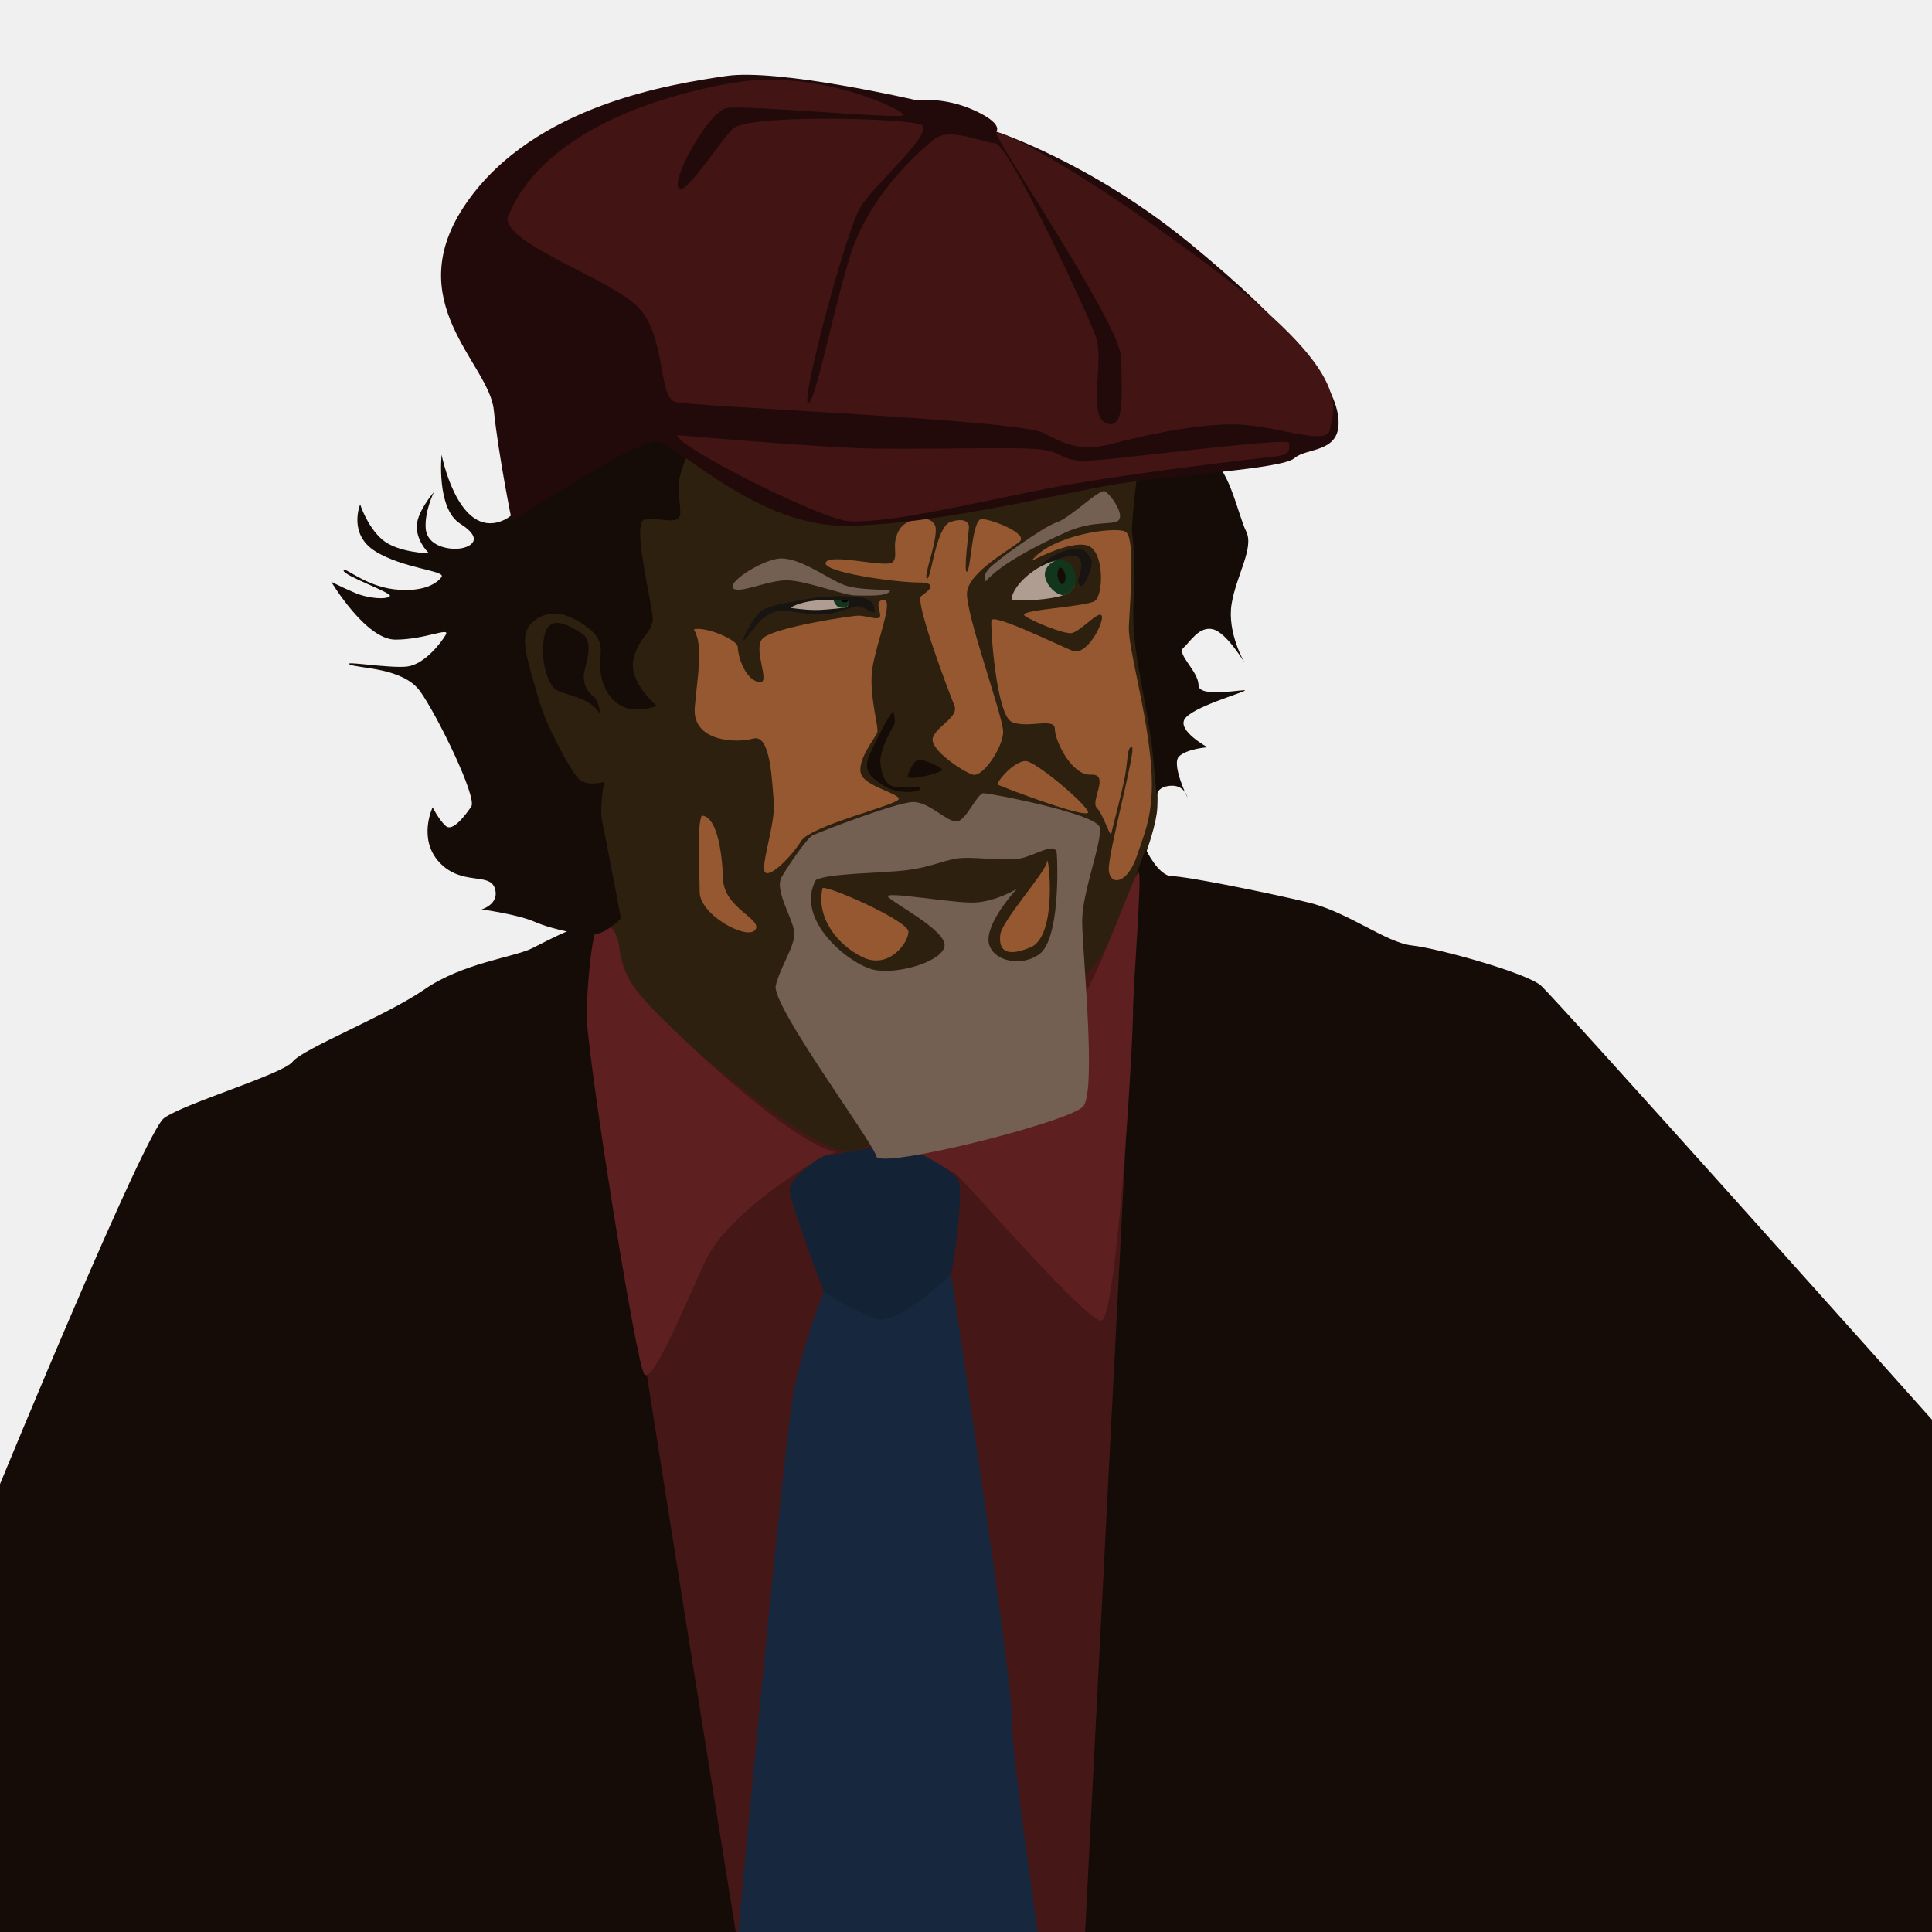
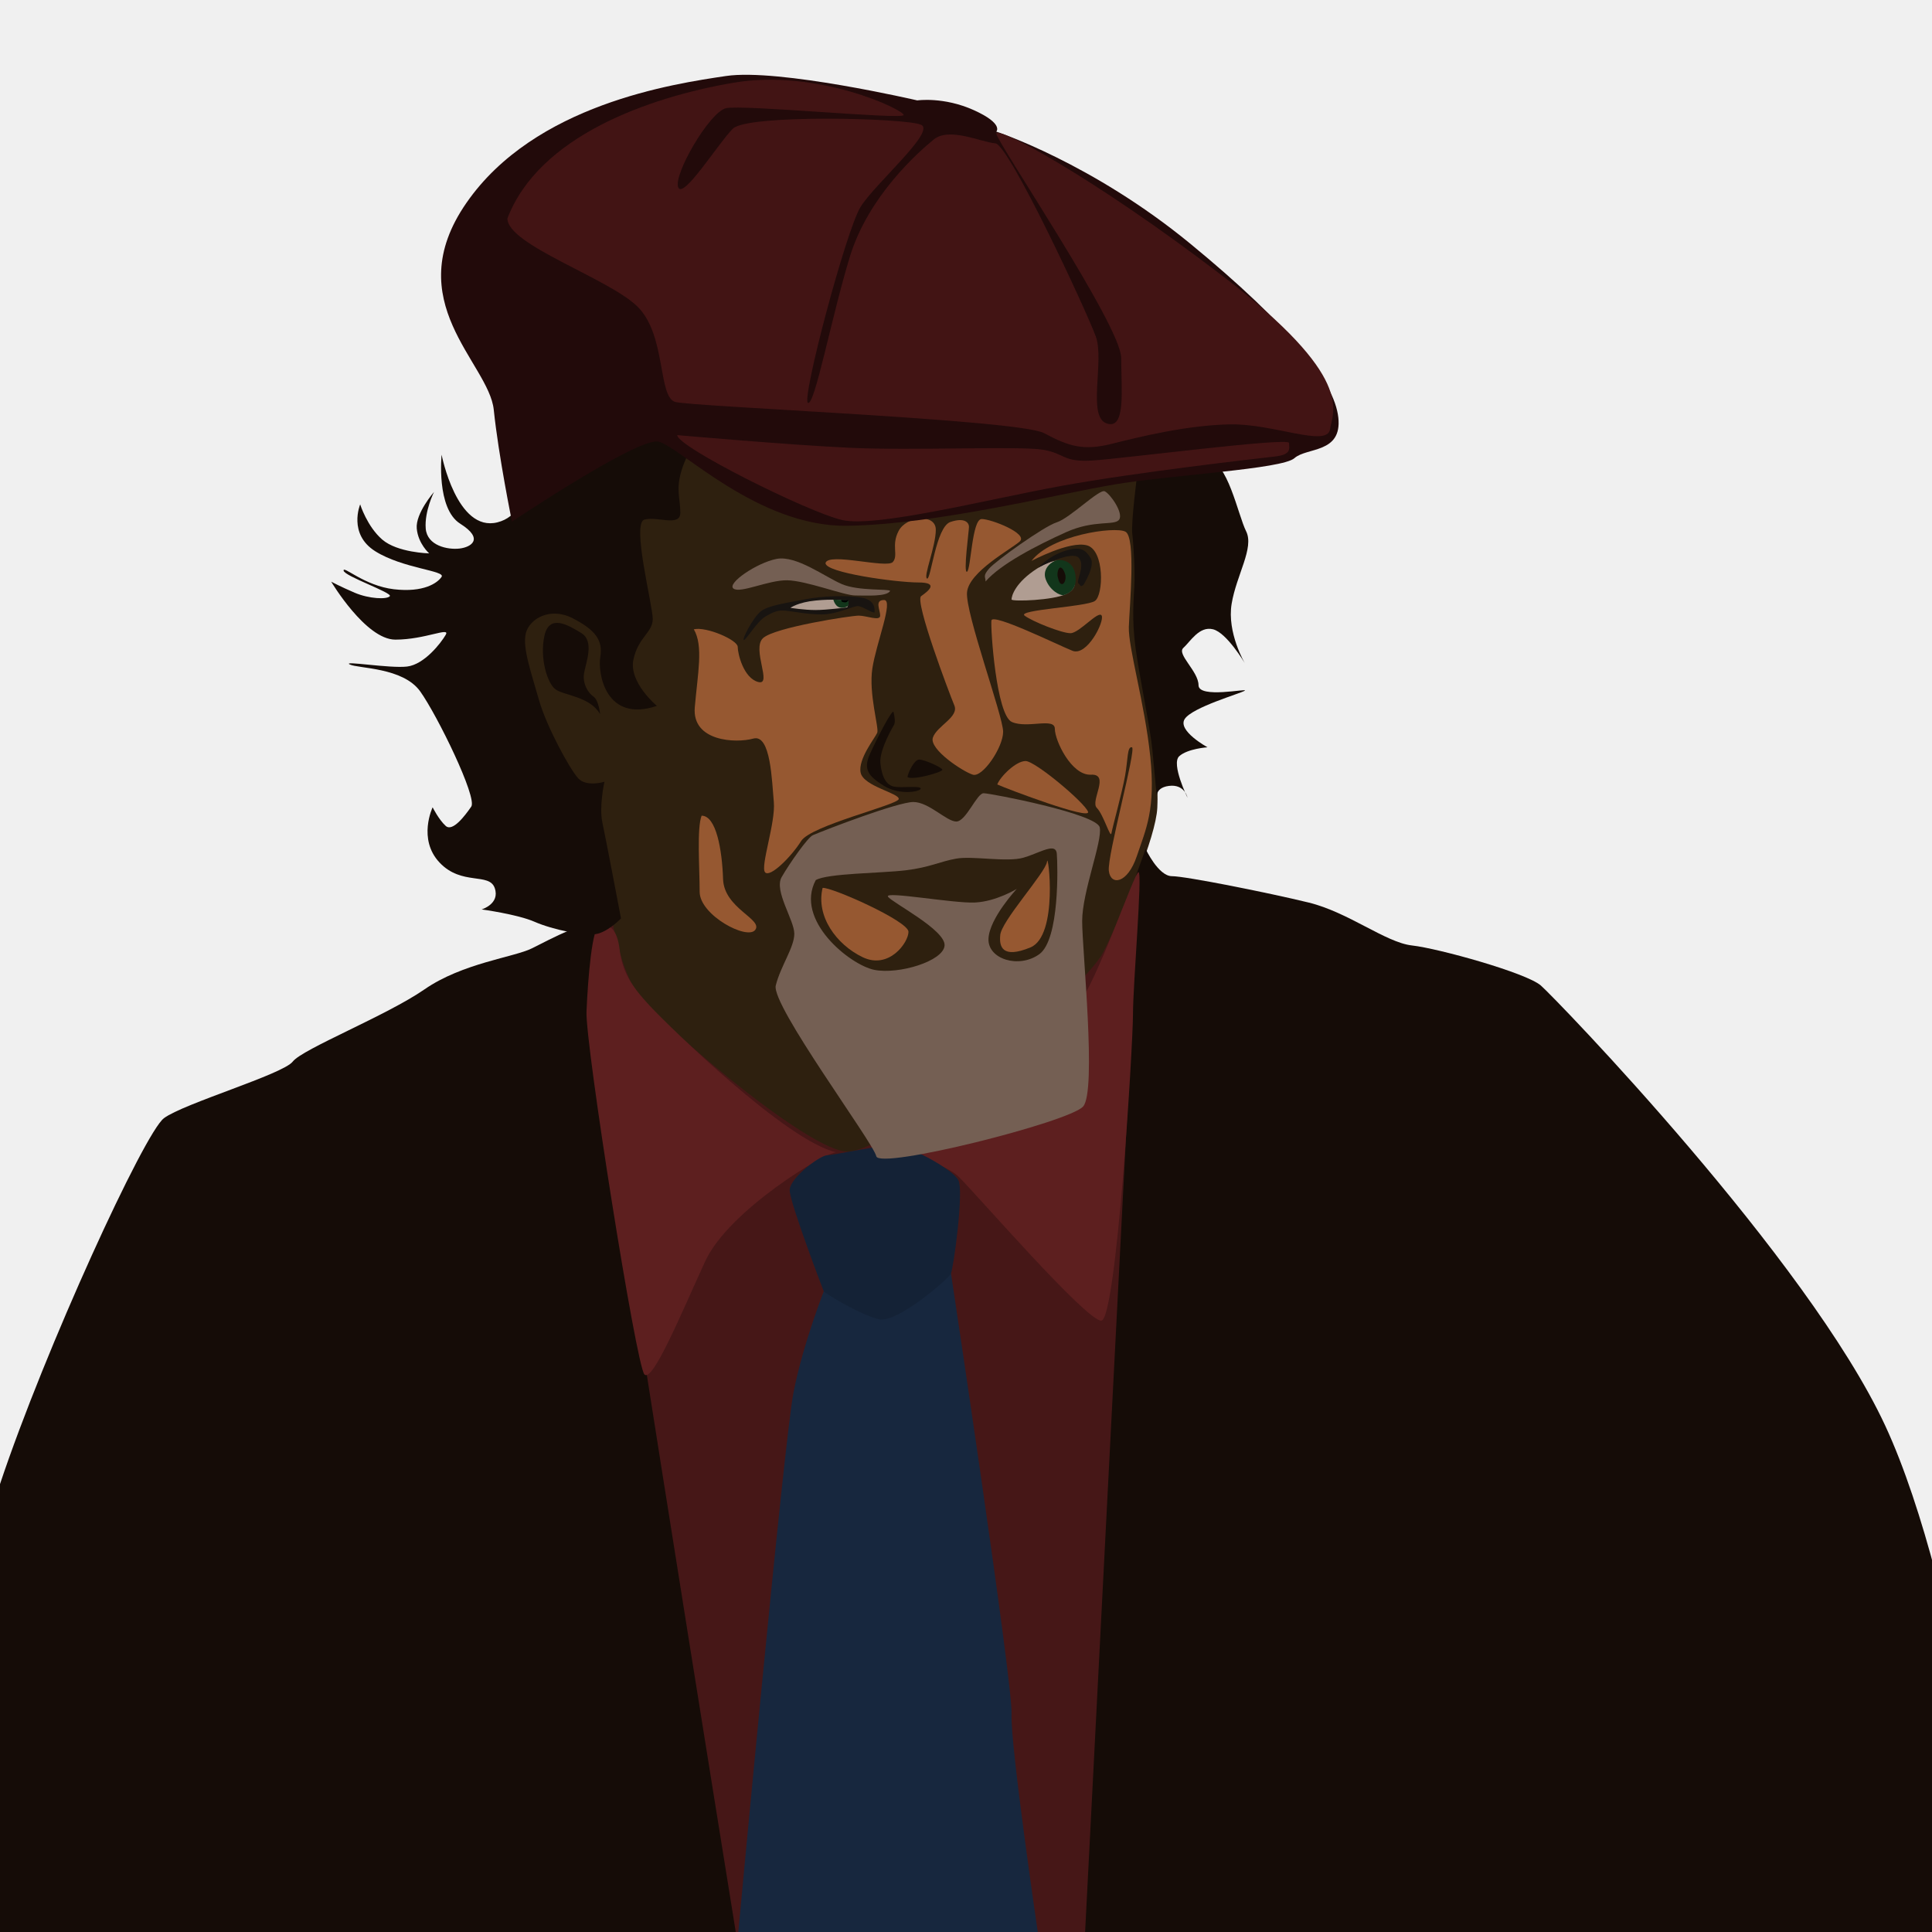
<svg xmlns="http://www.w3.org/2000/svg" width="1000" height="1000" viewBox="0 0 264.583 264.583" id="svg4332" version="1.1">
  <defs id="defs4334" />
  <g id="layer1" transform="translate(0,-32.41665)" style="display:none">
    <rect style="opacity:1;fill:#ffffff;fill-opacity:1;stroke:none;stroke-width:11.608;stroke-miterlimit:4;stroke-dasharray:none;stroke-opacity:1" id="rect5606" width="264.583" height="264.583" x="0" y="32.417" />
  </g>
  <g id="layer3" style="display:inline">
    <path style="fill:#2e200f;fill-opacity:1;fill-rule:evenodd;stroke:none;stroke-width:0.265px;stroke-linecap:butt;stroke-linejoin:miter;stroke-opacity:1" d="M 94.346,57.717 83.923,72.283 82.586,86.916 c 0,0 -4.009,-5.145 -8.152,-3.942 -4.143,1.203 -3.408,9.02 -0.601,14.366 2.806,5.345 3.809,9.154 5.279,9.555 1.47,0.401 0.601,1.67 1.002,2.339 0.401,0.668 4.61,21.448 4.343,22.651 -0.267,1.203 30.602,39.823 30.602,39.823 l 26.727,-21.649 c 0,0 16.303,-31.404 16.704,-39.422 0.401,-8.018 -3.207,-22.05 -3.207,-25.524 0,-3.475 1.069,-23.386 0.267,-23.921 -0.802,-0.535 -61.205,-3.475 -61.205,-3.475 z" id="path4783" />
  </g>
  <g id="layer7" style="display:inline">
    <path style="fill:#461717;fill-opacity:1;fill-rule:evenodd;stroke:none;stroke-width:0.265px;stroke-linecap:butt;stroke-linejoin:miter;stroke-opacity:1" d="m 83.388,123.331 c 0,0 1.069,8.419 3.742,12.428 2.673,4.009 22.451,20.981 28.464,21.916 6.014,0.935 32.741,-22.05 35.413,-27.128 2.673,-5.078 4.41,-11.225 4.944,-10.691 0.535,0.535 -6.147,144.726 -6.147,144.726 l -49.846,0 c 0,0 -19.644,-124.548 -18.843,-128.69 0.802,-4.143 0,-12.294 2.272,-12.562 z" id="path4857" />
-     <path style="fill:#150c07;fill-opacity:1;fill-rule:evenodd;stroke:none;stroke-width:0.265px;stroke-linecap:butt;stroke-linejoin:miter;stroke-opacity:1" d="m 82.185,126.539 c -1.203,-0.935 -6.949,2.138 -9.354,3.341 -2.405,1.203 -9.488,2.005 -14.7,5.613 -5.212,3.608 -16.704,8.152 -18.041,9.889 -1.336,1.737 -14.967,5.746 -17.64,7.751 C 19.778,155.136 0,203.245 0,203.245 l 0,61.338 100.761,0 c 0,0 -20.179,-124.948 -20.045,-128.69 0.134,-3.742 1.871,-8.419 1.47,-9.354 z" id="path4859" />
-     <path style="fill:#150c07;fill-opacity:1;fill-rule:evenodd;stroke:none;stroke-width:0.265px;stroke-linecap:butt;stroke-linejoin:miter;stroke-opacity:1" d="m 155.685,119.59 1.203,-3.341 c 0,0 1.737,3.742 3.608,3.742 1.871,0 13.23,2.272 18.709,3.608 5.479,1.336 10.557,5.479 14.165,5.88 3.608,0.401 15.635,3.742 17.64,5.479 2.005,1.737 53.574,59.467 53.574,59.467 l 0,70.158 -115.981,0 c 0,0 5.88,-114.659 6.147,-119.336 0.267,-4.677 0.401,-24.455 0.935,-25.658 z" id="path4861" />
+     <path style="fill:#150c07;fill-opacity:1;fill-rule:evenodd;stroke:none;stroke-width:0.265px;stroke-linecap:butt;stroke-linejoin:miter;stroke-opacity:1" d="m 82.185,126.539 c -1.203,-0.935 -6.949,2.138 -9.354,3.341 -2.405,1.203 -9.488,2.005 -14.7,5.613 -5.212,3.608 -16.704,8.152 -18.041,9.889 -1.336,1.737 -14.967,5.746 -17.64,7.751 C 19.778,155.136 6.214,184.62 0,203.245 c -6.214,18.625 -13.898,61.338 -13.898,61.338 l 114.659,0 c 0,0 -20.179,-124.948 -20.045,-128.69 0.134,-3.742 1.871,-8.419 1.47,-9.354 z" id="path4859" />
+     <path style="fill:#150c07;fill-opacity:1;fill-rule:evenodd;stroke:none;stroke-width:0.265px;stroke-linecap:butt;stroke-linejoin:miter;stroke-opacity:1" d="m 155.685,119.59 1.203,-3.341 c 0,0 1.737,3.742 3.608,3.742 1.871,0 13.23,2.272 18.709,3.608 5.479,1.336 10.557,5.479 14.165,5.88 3.608,0.401 15.635,3.742 17.64,5.479 2.005,1.737 36.569,37.466 47.16,60.269 10.591,22.803 16.036,69.356 16.036,69.356 l -125.603,0 c 0,0 5.88,-114.659 6.147,-119.336 0.267,-4.677 0.401,-24.455 0.935,-25.658 z" id="path4861" />
    <path style="fill:#5d1f1f;fill-opacity:1;fill-rule:evenodd;stroke:none;stroke-width:0.265px;stroke-linecap:butt;stroke-linejoin:miter;stroke-opacity:1" d="m 114.527,157.805 c -1.512,0 -14.741,7.938 -17.954,14.93 -3.213,6.993 -7.182,16.631 -8.315,15.497 -1.134,-1.134 -8.126,-45.357 -7.938,-49.704 0.189,-4.347 0.756,-11.906 1.89,-11.906 1.134,0 2.268,0.378 2.646,3.402 0.378,3.024 1.512,4.914 4.158,7.749 2.646,2.835 18.71,18.521 25.513,20.033 z" id="path4863" />
    <path style="fill:#5d1f1f;fill-opacity:1;fill-rule:evenodd;stroke:none;stroke-width:0.265px;stroke-linecap:butt;stroke-linejoin:miter;stroke-opacity:1" d="m 119.251,157.049 c 0,0 9.449,1.512 12.095,4.158 2.646,2.646 17.387,19.655 19.466,19.655 2.079,0 4.347,-37.798 4.347,-41.955 0,-4.158 1.323,-19.466 0.756,-19.466 -0.567,0 -5.67,15.119 -8.504,18.521 -2.835,3.402 -26.458,17.765 -28.159,19.088 z" id="path4865" />
  </g>
  <g id="layer8" style="display:inline">
    <path style="fill:#17273e;fill-opacity:1;fill-rule:evenodd;stroke:none;stroke-width:0.265px;stroke-linecap:butt;stroke-linejoin:miter;stroke-opacity:1" d="m 101.109,264.583 c 0,0 6.237,-67.091 7.56,-73.894 1.323,-6.804 4.347,-14.363 4.347,-14.363 0,0 3.969,3.402 7.56,3.213 3.591,-0.189 9.638,-5.292 9.638,-5.292 0,0 8.504,56.318 8.315,60.476 -0.189,4.158 3.591,29.86 3.591,29.86 z" id="path4868" />
    <path style="fill:#142236;fill-opacity:1;fill-rule:evenodd;stroke:none;stroke-width:0.265px;stroke-linecap:butt;stroke-linejoin:miter;stroke-opacity:1" d="m 112.826,176.893 c 0,0 -4.679,-12.196 -4.679,-13.897 0,-1.701 4.19,-4.79 5.135,-4.79 0.945,0 7.67,-1.535 9.56,-1.346 1.89,0.189 7.657,3.268 8.413,4.78 0.756,1.512 -0.664,12.04 -1.042,12.796 -0.378,0.756 -7.371,6.804 -9.827,6.237 -2.457,-0.567 -6.804,-3.213 -7.56,-3.78 z" id="path4870" />
  </g>
  <g id="layer4" style="display:inline">
    <path style="fill:#965831;fill-opacity:1;fill-rule:evenodd;stroke:none;stroke-width:0.265px;stroke-linecap:butt;stroke-linejoin:miter;stroke-opacity:1" d="m 95.014,86.181 c 1.737,-0.401 6.014,1.47 6.014,2.405 0,0.935 0.802,4.276 2.806,4.811 2.005,0.535 -0.935,-4.544 0.668,-6.014 1.604,-1.47 12.027,-3.074 13.096,-3.074 1.069,0 2.94,0.802 2.94,0 0,-0.802 -0.802,-2.138 0.535,-2.138 1.336,0 -1.069,5.88 -1.604,9.354 -0.535,3.475 0.935,8.152 0.668,8.82 -0.267,0.668 -2.673,3.608 -2.272,5.479 0.401,1.871 5.345,2.806 5.212,3.608 -0.134,0.802 -12.027,3.608 -13.363,5.746 -1.336,2.138 -4.276,5.078 -4.944,4.276 -0.668,-0.802 1.47,-6.815 1.203,-9.622 -0.267,-2.806 -0.401,-9.354 -2.806,-8.686 -2.405,0.668 -8.419,0.401 -8.018,-4.276 0.401,-4.677 1.203,-8.419 -0.134,-10.691 z" id="path4786" />
    <path style="fill:#965831;fill-opacity:1;fill-rule:evenodd;stroke:none;stroke-width:0.265px;stroke-linecap:butt;stroke-linejoin:miter;stroke-opacity:1" d="m 113.055,77.094 c 0.401,-1.47 8.419,0.802 9.221,-0.134 0.802,-0.935 -0.267,-2.272 0.802,-4.276 1.069,-2.005 5.078,-2.405 5.078,-0.134 0,2.272 -1.737,6.414 -1.203,6.682 0.535,0.267 1.203,-7.083 3.207,-7.751 2.005,-0.668 2.539,0.134 2.539,0.668 0,0.535 -0.802,6.414 -0.267,6.147 0.535,-0.267 0.668,-7.216 2.005,-7.216 1.336,0 6.414,2.005 5.212,3.074 -1.203,1.069 -6.949,4.143 -7.216,6.949 -0.267,2.806 4.944,16.972 4.944,19.11 0,2.138 -2.806,6.281 -4.143,5.88 -1.336,-0.401 -6.014,-3.474 -5.479,-5.078 0.535,-1.604 3.608,-2.806 2.94,-4.41 -0.668,-1.604 -5.479,-14.299 -4.544,-14.967 0.935,-0.668 2.539,-1.871 -0.401,-1.871 -2.94,0 -12.829,-1.336 -12.695,-2.673 z" id="path4790" />
    <path style="fill:#965831;fill-opacity:1;fill-rule:evenodd;stroke:none;stroke-width:0.265px;stroke-linecap:butt;stroke-linejoin:miter;stroke-opacity:1" d="m 141.252,76.826 c 0,0 5.212,-2.806 7.617,-2.138 2.405,0.668 2.272,6.815 1.069,7.617 -1.203,0.802 -10.691,1.203 -9.622,2.005 1.069,0.802 5.078,2.405 6.281,2.405 1.203,0 3.875,-3.207 4.276,-2.405 0.401,0.802 -2.005,5.613 -4.009,4.811 -2.005,-0.802 -10.958,-5.212 -11.092,-4.143 -0.134,1.069 0.668,12.963 2.806,13.898 2.138,0.935 5.88,-0.668 5.88,0.935 0,1.604 2.272,6.414 4.944,6.281 2.673,-0.134 -0.134,3.608 0.802,4.544 0.935,0.935 1.871,4.276 2.005,3.475 0.134,-0.802 1.47,-5.613 1.871,-7.884 0.401,-2.272 0.275,-4.031 0.937,-3.889 0.661,0.142 -3.402,14.836 -3.166,16.914 0.236,2.079 2.551,1.795 3.827,-1.984 1.276,-3.78 2.599,-6.426 1.843,-13.702 -0.756,-7.276 -3.024,-14.883 -2.929,-17.718 0.095,-2.835 0.992,-12.284 -0.472,-13.04 -1.465,-0.756 -10.191,0.478 -12.868,4.019 z" id="path4792" />
    <path style="fill:#965831;fill-opacity:1;fill-rule:evenodd;stroke:none;stroke-width:0.265px;stroke-linecap:butt;stroke-linejoin:miter;stroke-opacity:1" d="m 136.575,107.429 c 1.47,0.668 12.829,4.944 12.428,3.742 -0.401,-1.203 -7.216,-6.949 -8.553,-6.949 -1.336,0 -3.474,2.138 -3.875,3.207 z" id="path4794" />
    <path style="fill:#965831;fill-opacity:1;fill-rule:evenodd;stroke:none;stroke-width:0.265px;stroke-linecap:butt;stroke-linejoin:miter;stroke-opacity:1" d="m 112.654,121.594 c 1.203,-0.134 11.76,4.544 11.76,6.014 0,1.47 -2.673,5.212 -6.281,3.474 -3.608,-1.737 -6.414,-5.613 -5.479,-9.488 z" id="path4796" />
    <path style="fill:#965831;fill-opacity:1;fill-rule:evenodd;stroke:none;stroke-width:0.265px;stroke-linecap:butt;stroke-linejoin:miter;stroke-opacity:1" d="m 136.976,128.142 c 0,-1.871 6.281,-8.686 6.414,-10.156 0.134,-1.47 1.604,10.156 -2.272,11.76 -3.875,1.604 -4.276,-0.134 -4.143,-1.604 z" id="path4798" />
    <path style="fill:#965831;fill-opacity:1;fill-rule:evenodd;stroke:none;stroke-width:0.265px;stroke-linecap:butt;stroke-linejoin:miter;stroke-opacity:1" d="m 96.083,111.705 c 2.005,0 2.806,4.677 2.94,8.686 0.134,4.009 5.479,5.479 4.41,6.949 -1.069,1.47 -7.617,-2.005 -7.617,-5.212 0,-3.207 -0.401,-8.686 0.267,-10.424 z" id="path4800" />
    <path style="fill:#150c07;fill-rule:evenodd;stroke:none;stroke-width:0.265px;stroke-linecap:butt;stroke-linejoin:miter;stroke-opacity:1;fill-opacity:1" d="m 124.28,106.427 c 0,-0.401 0.869,-2.405 1.604,-2.405 0.735,0 3.174,1.102 3.174,1.403 0,0.301 -3.942,1.47 -4.777,1.002 z" id="path4825" />
    <path style="fill:#150c07;fill-rule:evenodd;stroke:none;stroke-width:0.265px;stroke-linecap:butt;stroke-linejoin:miter;stroke-opacity:1;fill-opacity:1" d="m 122.464,99.219 c 0,0 -2.093,3.433 -1.892,5.337 0.2,1.904 0.835,2.973 1.871,3.174 1.036,0.2 3.675,-0.167 3.642,0.267 -0.033,0.434 -2.907,0.935 -5.011,-0.367 -2.105,-1.303 -2.907,-2.238 -1.938,-4.377 0.969,-2.138 3.107,-6.314 3.241,-5.713 0.134,0.601 0.243,1.253 0.088,1.679 z" id="path4827" />
    <path style="fill:#150c07;fill-rule:evenodd;stroke:none;stroke-width:0.265px;stroke-linecap:butt;stroke-linejoin:miter;stroke-opacity:1;fill-opacity:1" d="m 82.185,97.807 c 0,0 -0.165,-1.896 -0.92,-2.415 -0.756,-0.52 -1.512,-1.795 -1.276,-3.213 0.236,-1.417 1.465,-4.347 -0.378,-5.481 -1.843,-1.134 -4.394,-2.646 -5.055,0.378 -0.661,3.024 0.378,6.473 1.512,7.323 1.134,0.85 4.723,0.957 6.118,3.408 z" id="path4831" />
  </g>
  <g id="layer5" style="display:inline">
    <path style="fill:#745f53;fill-opacity:1;fill-rule:evenodd;stroke:none;stroke-width:1px;stroke-linecap:butt;stroke-linejoin:miter;stroke-opacity:1" d="m 509.117,410.576 c -3.536,0 -9.092,14.646 -14.143,14.646 -5.051,0 -14.141,-10.102 -22.223,-10.102 -8.081,0 -44.952,14.143 -52.023,17.174 -2.525,1.01 -12.121,14.646 -16.162,21.717 -4.041,7.071 6.566,22.224 6.566,29.295 0,7.071 -7.072,16.668 -9.598,26.77 -2.525,10.102 50.508,81.318 52.023,88.389 1.515,7.071 100.005,-17.679 107.076,-25.76 7.071,-8.081 -0.506,-80.813 -0.506,-95.965 0,-15.152 10.607,-41.415 9.092,-48.486 -1.515,-7.071 -56.568,-17.678 -60.104,-17.678 z m 35.402,28.588 c 1.422,0.072 2.321,0.833 2.479,2.727 0.505,6.061 1.515,44.447 -9.092,52.023 -10.607,7.576 -26.769,2.525 -26.264,-8.082 0.505,-10.607 14.646,-25.758 14.646,-25.758 0,0 -10.607,6.565 -21.719,7.07 -11.112,0.505 -46.971,-6.062 -44.951,-3.031 2.02,3.03 29.8,17.173 29.295,25.254 -0.505,8.081 -23.738,15.152 -36.365,12.627 -12.627,-2.525 -41.416,-25.759 -30.305,-46.467 6.061,-3.536 33.84,-3.536 46.467,-5.051 12.627,-1.515 17.677,-4.545 26.264,-6.061 8.586,-1.515 26.263,2.019 34.85,-0.506 5.903,-1.736 11.567,-4.905 14.695,-4.746 z" transform="scale(0.2645833)" id="path4803" />
    <path style="fill:#745f53;fill-opacity:1;fill-rule:evenodd;stroke:none;stroke-width:0.265px;stroke-linecap:butt;stroke-linejoin:miter;stroke-opacity:1" d="m 134.971,79.633 c 0,-0.668 -0.412,-0.73 0.486,-1.77 0.898,-1.039 7.465,-5.764 9.26,-6.331 1.795,-0.567 5.811,-4.583 6.567,-4.252 0.756,0.331 2.599,2.977 1.984,3.874 -0.614,0.898 -3.355,-0.047 -7.323,1.748 -3.969,1.795 -8.91,4.343 -10.975,6.731 z" id="path4807" />
    <path style="fill:#745f53;fill-opacity:1;fill-rule:evenodd;stroke:none;stroke-width:0.265px;stroke-linecap:butt;stroke-linejoin:miter;stroke-opacity:1" d="m 121.897,80.934 c -0.095,-0.331 -4.299,0.047 -6.615,-0.945 -2.315,-0.992 -6.237,-3.969 -8.93,-3.449 -2.693,0.52 -6.851,3.355 -5.906,4.063 0.945,0.709 4.772,-1.181 7.371,-1.134 2.599,0.047 7.796,2.079 9.308,2.079 1.512,0 4.299,0.189 4.772,-0.614 z" id="path4809" />
    <path style="fill:#150c07;fill-rule:evenodd;stroke:none;stroke-width:0.265px;stroke-linecap:butt;stroke-linejoin:miter;stroke-opacity:1;fill-opacity:1" d="m 89.958,96.667 c 0,0 -3.874,-3.213 -3.213,-6.331 0.661,-3.118 2.646,-3.685 2.646,-5.575 0,-1.89 -2.929,-13.135 -1.134,-13.607 1.795,-0.472 4.914,1.039 4.914,-0.945 0,-1.984 -0.661,-3.118 0.189,-5.859 0.85,-2.74 2.74,-5.197 2.74,-5.197 l -24.379,1.984 c 0,0 1.984,8.977 -3.591,10.394 -5.575,1.417 -7.654,-9.26 -7.654,-9.26 0,0 -0.756,7.371 2.551,9.449 3.307,2.079 1.512,3.213 -0.095,3.402 -1.606,0.189 -4.441,-0.378 -4.63,-2.74 -0.189,-2.362 1.134,-5.008 1.134,-5.008 0,0 -2.551,2.929 -2.362,5.008 0.189,2.079 1.701,3.402 1.701,3.402 0,0 -4.347,-0.094 -6.426,-1.89 -2.079,-1.795 -3.024,-4.819 -3.024,-4.819 0,0 -1.701,4.063 2.079,6.426 3.78,2.362 9.638,2.646 9.071,3.496 -0.567,0.85 -2.457,2.173 -6.52,1.701 -4.063,-0.472 -6.993,-3.307 -6.898,-2.551 0.095,0.756 6.709,3.024 6.331,3.496 -0.378,0.472 -2.835,0.378 -4.819,-0.472 -1.984,-0.85 -3.213,-1.512 -3.213,-1.512 0,0 4.725,7.937 8.788,7.937 4.063,0 7.56,-1.795 6.898,-0.661 -0.661,1.134 -2.929,4.063 -5.292,4.347 -2.362,0.283 -8.977,-0.85 -7.843,-0.283 1.134,0.567 7.276,0.378 9.638,3.685 2.362,3.307 7.843,14.552 6.993,15.781 -0.85,1.228 -2.551,3.496 -3.496,2.646 -0.945,-0.85 -1.795,-2.551 -1.795,-2.551 0,0 -2.079,4.347 0.945,7.56 3.024,3.213 6.804,1.323 7.56,3.496 0.756,2.173 -1.795,2.929 -1.795,2.929 0,0 4.914,0.661 7.276,1.701 2.362,1.039 7.087,2.079 8.693,1.606 1.606,-0.472 3.118,-2.079 3.118,-2.079 0,0 -2.079,-10.961 -2.551,-13.135 -0.472,-2.173 0.283,-5.575 0.283,-5.575 0,0 -2.457,0.756 -3.591,-0.472 -1.134,-1.228 -4.347,-7.087 -5.386,-10.772 -1.039,-3.685 -2.268,-7.087 -1.795,-9.071 0.472,-1.984 3.307,-3.685 6.426,-2.079 3.118,1.606 4.158,3.024 3.78,5.292 -0.378,2.268 0.756,9.071 7.749,6.709 z" id="path4833" />
    <path style="fill:#150c07;fill-opacity:1;fill-rule:evenodd;stroke:none;stroke-width:0.265px;stroke-linecap:butt;stroke-linejoin:miter;stroke-opacity:1" d="m 155.726,65.106 c 0,0 -0.85,6.426 -0.661,8.032 0.189,1.606 0.378,5.103 0.283,7.087 -0.095,1.984 -0.378,4.63 0.189,8.693 0.567,4.063 2.001,10.879 2.268,13.702 l 0.661,6.993 c 0,0 -0.567,-1.701 1.606,-1.984 2.173,-0.283 2.551,1.606 2.551,1.606 0,0 -2.268,-4.63 -1.134,-5.67 1.134,-1.039 3.874,-1.228 3.874,-1.228 0,0 -4.158,-2.268 -3.118,-3.874 1.039,-1.606 7.654,-3.496 8.221,-3.874 0.567,-0.378 -6.331,1.134 -6.331,-0.756 0,-1.89 -3.024,-4.252 -2.079,-5.103 0.945,-0.85 2.173,-3.024 4.063,-2.551 1.89,0.472 4.347,4.63 4.347,4.63 0,0 -2.457,-4.158 -1.795,-8.126 0.661,-3.969 3.118,-7.654 1.984,-9.922 -1.134,-2.268 -2.551,-9.733 -5.292,-9.733 -2.74,0 -9.638,2.079 -9.638,2.079 z" id="path4835" />
  </g>
  <g id="layer6" style="display:inline">
    <path style="fill:#b09d92;fill-opacity:1;fill-rule:evenodd;stroke:none;stroke-width:0.265px;stroke-linecap:butt;stroke-linejoin:miter;stroke-opacity:1" d="m 138.528,82.115 c 0,-0.567 0.567,-2.362 3.496,-4.252 2.929,-1.89 4.351,-0.966 4.729,0.263 0.378,1.228 1.035,2.383 -0.761,3.234 -1.795,0.85 -7.182,1.039 -7.465,0.756 z" id="path4812" />
    <path style="fill:#181411;fill-opacity:1;fill-rule:evenodd;stroke:none;stroke-width:0.265px;stroke-linecap:butt;stroke-linejoin:miter;stroke-opacity:1" d="m 119.77,83.876 c 0,-0.401 0.167,-1.704 -1.804,-2.038 -1.971,-0.334 -5.345,-0.234 -7.684,0.234 -2.339,0.468 -5.045,0.802 -6.114,1.67 -1.069,0.869 -2.606,3.875 -2.305,3.909 0.301,0.033 1.804,-2.539 2.94,-3.207 1.136,-0.668 1.771,-0.935 2.907,-0.802 1.136,0.134 2.94,0.501 4.878,0.501 1.938,0 4.209,-1.136 4.878,-1.136 0.668,0 1.871,0.935 2.305,0.869 z" id="path4814" />
    <path style="fill:#b09d92;fill-opacity:1;fill-rule:evenodd;stroke:none;stroke-width:0.265px;stroke-linecap:butt;stroke-linejoin:miter;stroke-opacity:1" d="m 108.244,83.241 c 0,0 1.871,0.301 3.441,0.301 1.57,0 4.343,-0.367 4.343,-0.367 0,0 0.434,-0.969 -0.234,-0.969 -0.668,0 -1.637,-0.2 -4.076,0.033 -2.439,0.234 -3.474,1.002 -3.474,1.002 z" id="path4816" />
  </g>
  <g id="layer2">
    <path style="fill:#220a0a;fill-rule:evenodd;stroke:none;stroke-width:0.265px;stroke-linecap:butt;stroke-linejoin:miter;stroke-opacity:1;fill-opacity:1" d="m 70.115,71.437 c 0,0 17.198,-11.528 20.033,-10.961 2.835,0.567 13.607,11.717 25.891,11.528 12.284,-0.189 28.726,-4.347 36.664,-5.67 7.938,-1.323 22.868,-2.079 24.568,-3.591 1.701,-1.512 6.544,-0.617 6.009,-5.562 -0.535,-4.944 -6.749,-12.695 -20.246,-23.787 -13.497,-11.092 -26.593,-15.368 -26.593,-15.368 0,0 1.069,-1.069 -3.074,-2.94 -4.143,-1.871 -7.751,-1.336 -7.751,-1.336 0,0 -18.976,-4.41 -26.192,-3.341 -7.216,1.069 -26.192,3.875 -35.547,17.373 -9.354,13.497 3.074,21.916 3.742,28.331 0.668,6.414 2.495,15.324 2.495,15.324 z" id="path4776" />
    <path style="fill:#421414;fill-rule:evenodd;stroke:none;stroke-width:0.265px;stroke-linecap:butt;stroke-linejoin:miter;stroke-opacity:1;fill-opacity:1" d="m 69.49,29.921 c 0,3.608 13.764,8.152 17.773,12.027 4.009,3.875 2.806,12.428 5.212,13.096 2.405,0.668 47.039,2.405 50.514,4.276 3.474,1.871 5.479,2.405 9.221,1.47 3.742,-0.935 10.156,-2.539 16.17,-2.673 6.014,-0.134 13.363,3.207 13.764,0.668 0.401,-2.539 3.474,-7.083 -14.7,-20.981 -18.174,-13.898 -31.003,-20.58 -31.003,-19.511 0,1.069 17.105,26.326 17.105,30.736 0,4.41 0.668,9.889 -2.005,8.954 -2.673,-0.935 -0.267,-8.553 -1.47,-11.893 -1.203,-3.341 -11.893,-26.326 -13.764,-26.46 -1.871,-0.134 -6.281,-2.272 -8.419,-0.535 -2.138,1.737 -8.954,7.751 -11.493,16.036 -2.539,8.285 -4.811,20.446 -5.746,20.045 -0.935,-0.401 5.212,-23.653 7.216,-26.861 2.005,-3.207 10.29,-10.29 8.285,-11.225 -2.005,-0.935 -23.787,-1.47 -25.792,0.535 -2.005,2.005 -6.815,9.755 -7.484,8.018 -0.668,-1.737 4.276,-10.29 6.548,-10.824 2.272,-0.535 24.188,1.604 24.322,0.935 0.134,-0.668 -11.76,-6.414 -23.386,-4.41 -11.626,2.005 -26.593,7.35 -30.87,18.575 z" id="path4778" />
    <path style="fill:#421414;fill-rule:evenodd;stroke:none;stroke-width:0.265px;stroke-linecap:butt;stroke-linejoin:miter;stroke-opacity:1;fill-opacity:1" d="m 92.743,59.588 c 0,0 15.101,1.336 23.653,1.737 8.553,0.401 23.386,-0.267 26.46,0.267 3.074,0.535 2.673,1.737 6.815,1.47 4.143,-0.267 26.861,-3.207 26.861,-2.405 0,0.802 0.401,1.604 -2.005,1.871 -2.405,0.267 -18.843,2.138 -29.132,4.009 -10.29,1.871 -25.391,5.746 -30.068,4.677 C 110.65,70.145 92.743,61.191 92.743,59.588 Z" id="path4780" />
    <path style="fill:#12361b;fill-opacity:1;fill-rule:evenodd;stroke:none;stroke-width:0.265px;stroke-linecap:butt;stroke-linejoin:miter;stroke-opacity:1" d="m 145.663,81.501 c 1.181,-0.378 1.843,-1.181 1.606,-2.788 -0.236,-1.606 -1.417,-2.032 -2.221,-2.032 -0.803,0 -2.41,1.087 -1.843,2.646 0.567,1.559 1.984,2.268 2.457,2.173 z" id="path4819" />
    <path style="fill:#150c07;fill-rule:evenodd;stroke:none;stroke-width:0.265px;stroke-linecap:butt;stroke-linejoin:miter;stroke-opacity:1;fill-opacity:1" d="m 145.521,79.989 c 0.331,-0.142 0.52,-0.85 0.331,-1.417 -0.189,-0.567 -0.425,-0.85 -0.661,-0.85 -0.236,0 -0.472,0.756 -0.331,1.323 0.142,0.567 0.283,0.992 0.661,0.945 z" id="path4821" />
    <path style="fill:#12361b;fill-opacity:1;fill-rule:evenodd;stroke:none;stroke-width:0.265px;stroke-linecap:butt;stroke-linejoin:miter;stroke-opacity:1" d="m 114.132,82.134 c 0,0 0.253,1.14 1.198,1.093 0.945,-0.047 0.926,-0.451 0.851,-0.82 -0.031,-0.155 0.153,-0.228 -0.671,-0.239 -0.614,-0.009 -1.274,-0.067 -1.395,-0.067 z" id="path4823" />
    <path style="fill:#181411;fill-rule:evenodd;stroke:none;stroke-width:0.265px;stroke-linecap:butt;stroke-linejoin:miter;stroke-opacity:1;fill-opacity:1" d="m 148.356,80.131 c 0,0 1.701,-2.646 0.992,-3.733 -0.709,-1.087 -1.323,-1.654 -3.544,-0.945 -2.221,0.709 -3.591,2.268 -3.591,2.268 0,0 4.583,-2.41 5.528,-1.323 0.945,1.087 -0.425,3.166 -0.047,3.496 0.378,0.331 0.189,0.52 0.661,0.236 z" id="path4829" />
    <path style="fill:#000000;fill-opacity:1;fill-rule:evenodd;stroke:none;stroke-width:0.265px;stroke-linecap:butt;stroke-linejoin:miter;stroke-opacity:1" d="m 115.199,82.156 0.986,0.035 c 0,0 -0.125,0.278 -0.409,0.299 -0.171,1.4e-5 -0.61,-0.017 -0.576,-0.334 z" id="path4183" />
  </g>
</svg>
